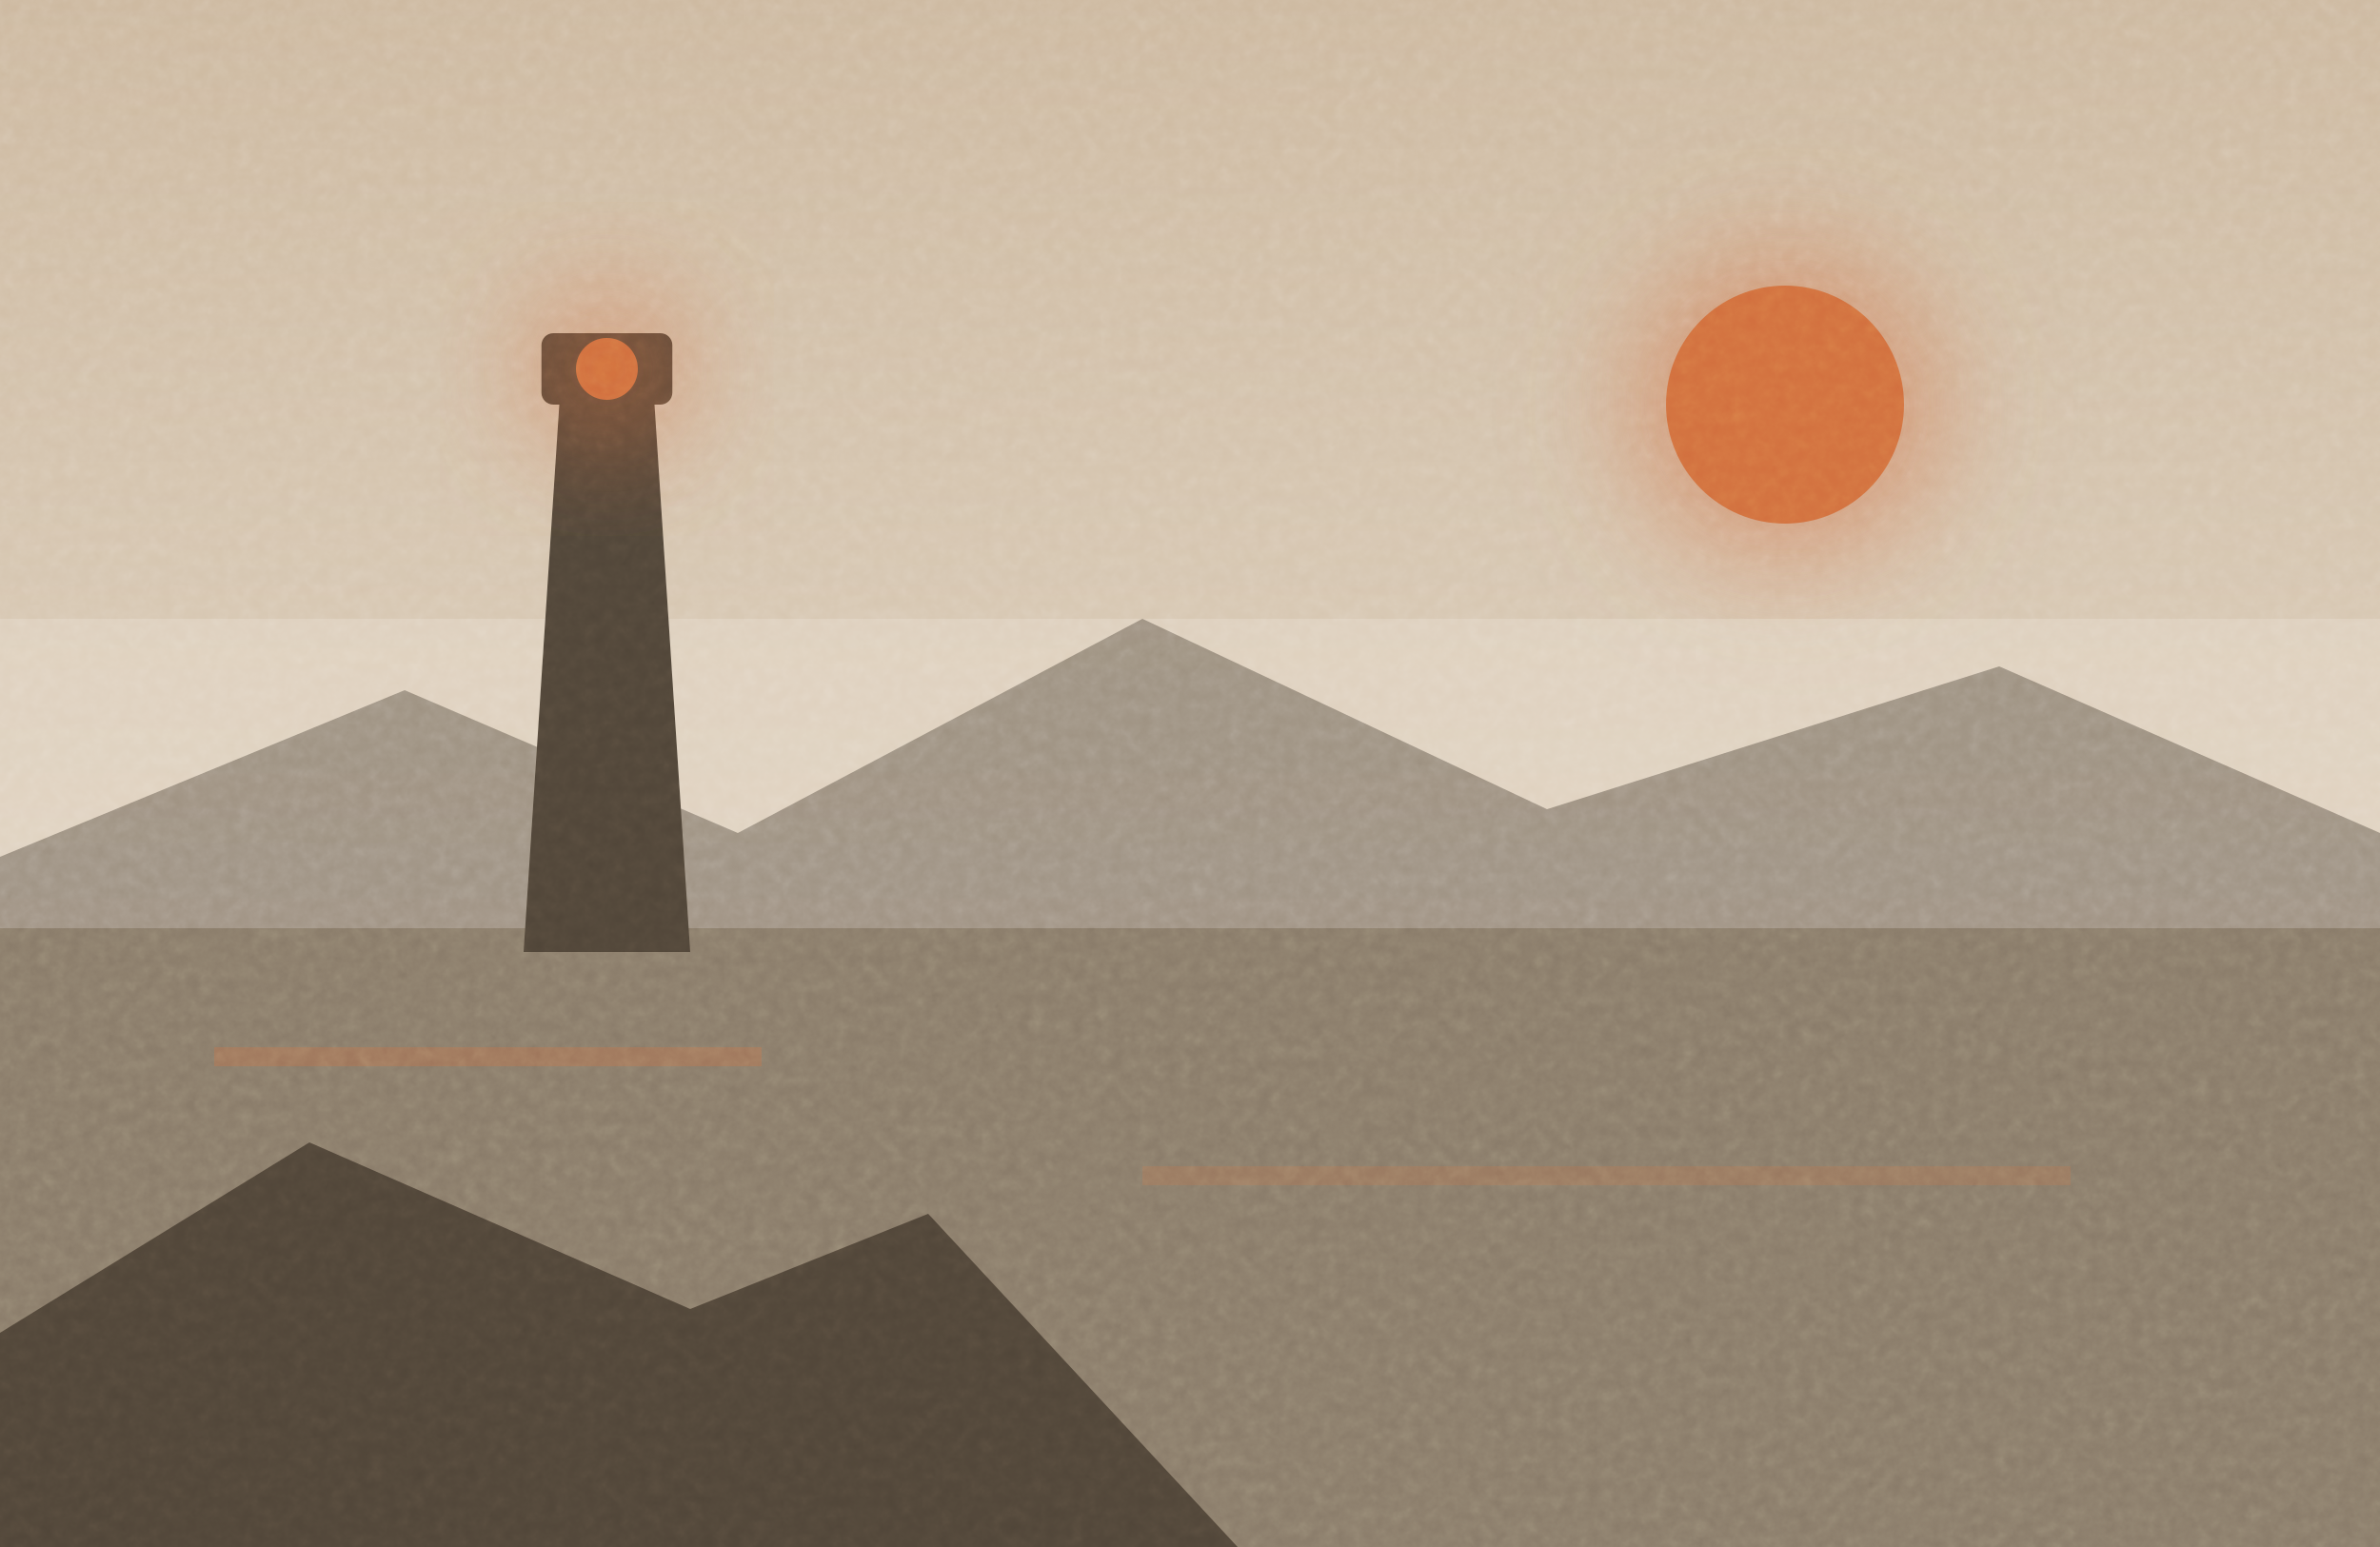
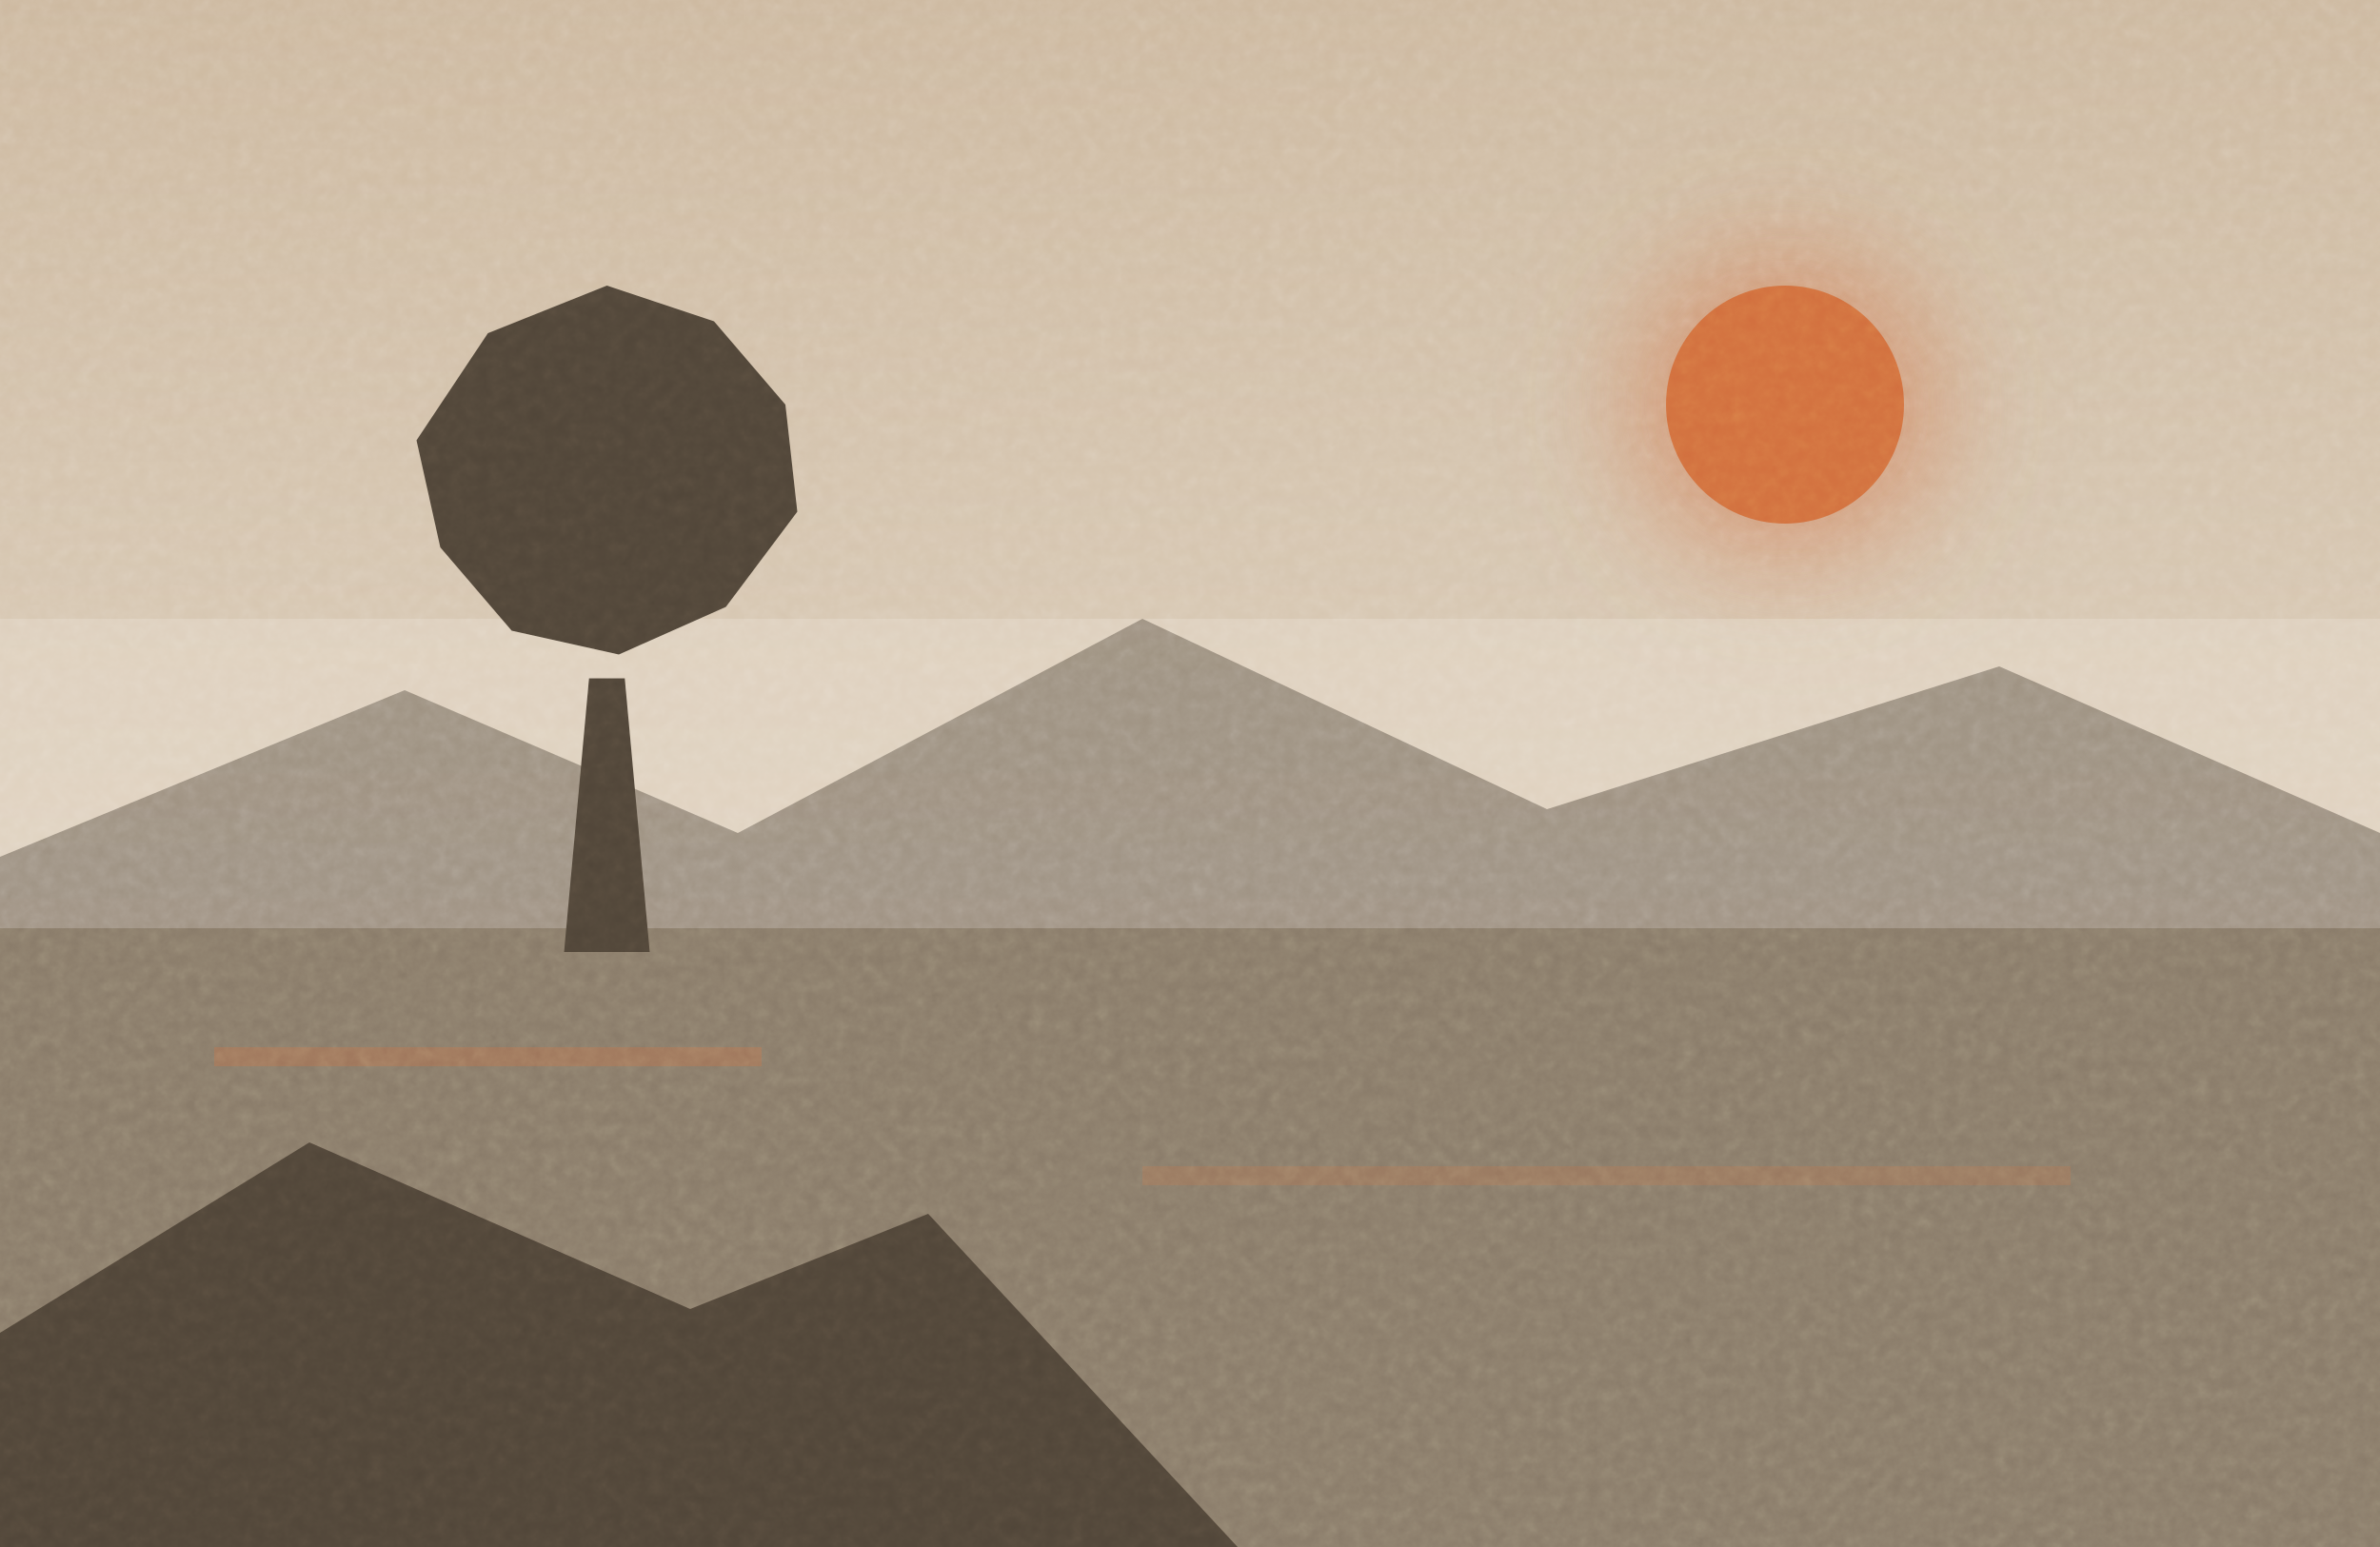
<svg xmlns="http://www.w3.org/2000/svg" viewBox="0 0 200 130" preserveAspectRatio="xMidYMid slice">
  <defs>
    <linearGradient id="skyga8" x1="0" y1="0" x2="0" y2="1">
      <stop offset="0" stop-color="#cdb9a0" />
      <stop offset="1" stop-color="#e6dccd" />
    </linearGradient>
    <filter id="grga8">
      <feTurbulence type="fractalNoise" baseFrequency="0.9" numOctaves="3" />
      <feColorMatrix type="saturate" values="0" />
    </filter>
    <filter id="blga8" x="-50%" y="-50%" width="200%" height="200%">
      <feGaussianBlur stdDeviation="5" />
    </filter>
  </defs>
  <rect width="200" height="130" fill="url(#skyga8)" />
  <circle cx="150" cy="34" r="13" fill="#d2703f" opacity=".55" filter="url(#blga8)" />
  <circle cx="150" cy="34" r="10" fill="#d2703f" />
  <rect x="0" y="52" width="200" height="26" fill="#e6dccd" opacity=".45" />
  <polygon points="0,72 34,58 62,70 96,52 130,68 168,56 200,70 200,82 0,82" fill="#514639" opacity=".45" />
  <rect x="0" y="78" width="200" height="52" fill="#8a7c6a" />
  <rect x="18" y="88" width="46" height="1.6" fill="#d2703f" opacity="0.3" />
  <rect x="96" y="98" width="78" height="1.6" fill="#d2703f" opacity="0.22" />
  <rect x="18" y="110" width="34" height="1.6" fill="#d2703f" opacity="0.16" />
-   <polygon points="44,80 47,34 55,34 58,80" fill="#514639" />
-   <rect x="45.5" y="28" width="11" height="6" rx="1" fill="#514639" />
-   <circle cx="51" cy="31" r="2.6" fill="#d2703f" />
-   <circle cx="51" cy="31" r="7" fill="#d2703f" opacity=".5" filter="url(#blga8)" />
+   <polygon points="47.4,80 49.5,57 52.5,57 54.6,80" fill="#514639" />
+   <polygon points="51,24 60,27 66,34 67,43 61,51 52,55 43,53 37,46 35,37 41,28" fill="#514639" />
  <polygon points="0,112 26,96 58,110 78,102 104,130 0,130" fill="#514639" />
  <rect width="200" height="130" filter="url(#grga8)" opacity="0.22" style="mix-blend-mode:overlay" />
</svg>
